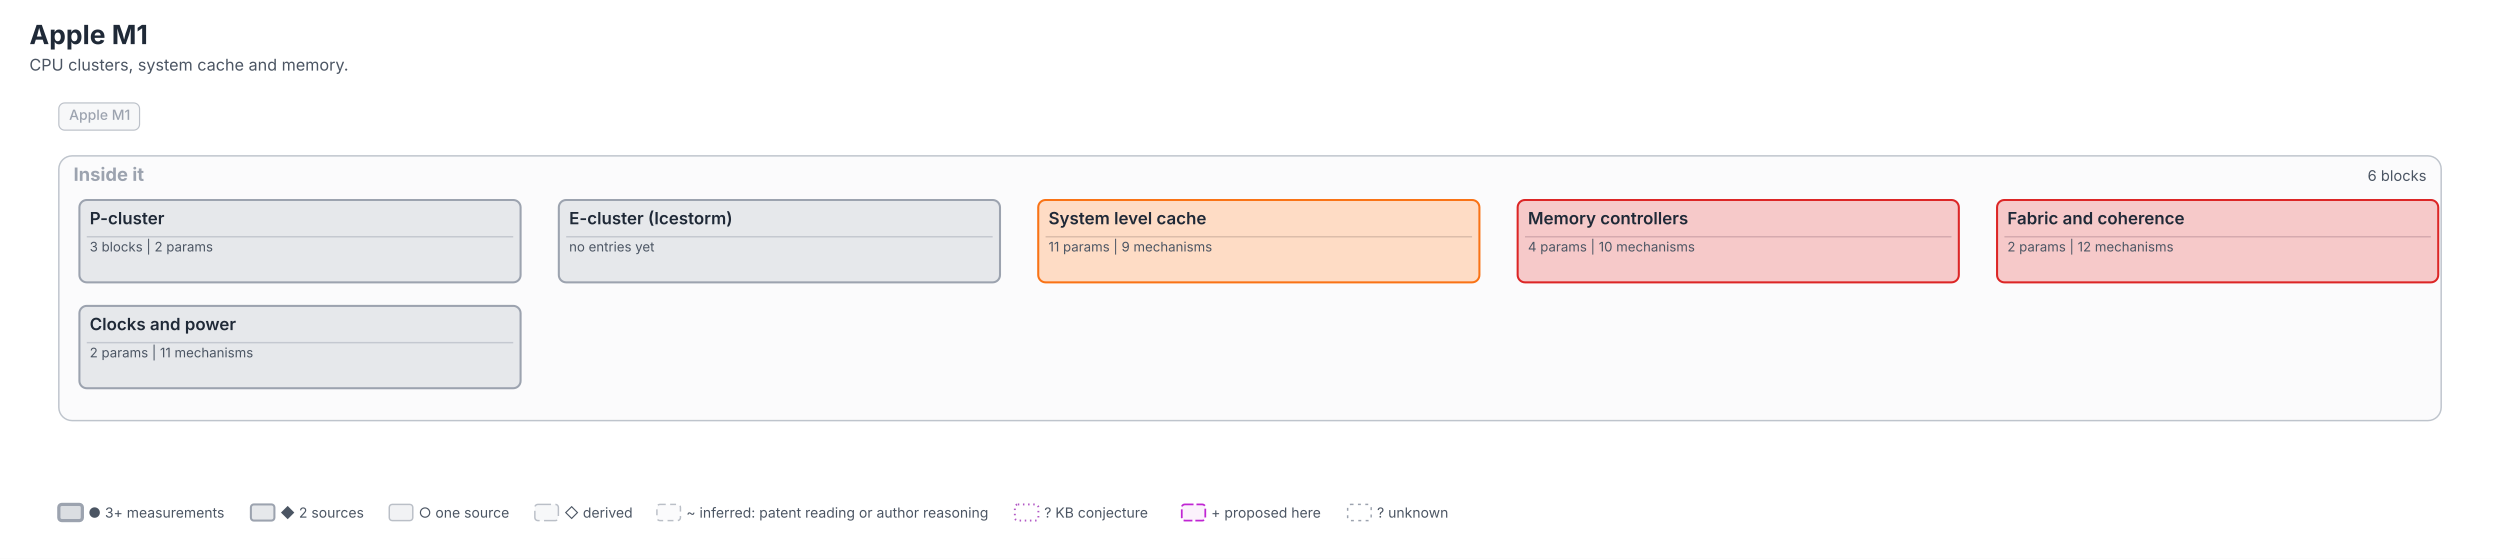
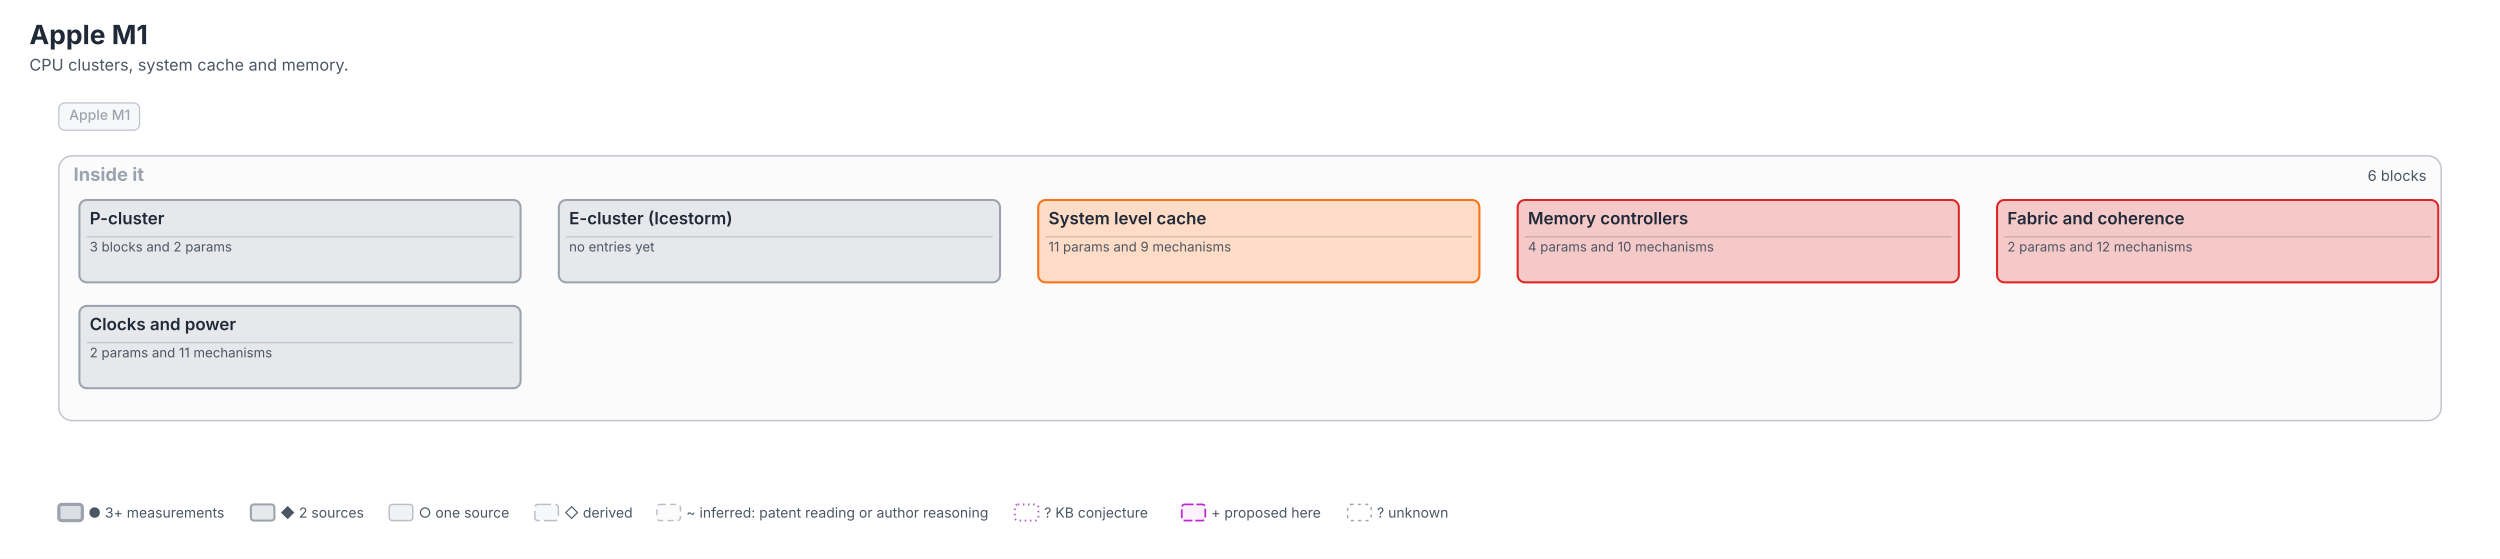
<svg xmlns="http://www.w3.org/2000/svg" viewBox="0 0 1700 380" width="1700" height="380" role="img" aria-label="Apple M1" font-family="Inter, 'Helvetica Neue', Arial, sans-serif" data-kinds="">
  <defs>
    <marker id="arrow" viewBox="0 0 10 10" refX="9" refY="5" markerWidth="9" markerHeight="9" markerUnits="userSpaceOnUse" orient="auto-start-reverse">
      <path d="M0,0 L10,5 L0,10 z" fill="#1f2937" />
    </marker>
    <marker id="arrowrev" viewBox="0 0 10 10" refX="1" refY="5" markerWidth="9" markerHeight="9" markerUnits="userSpaceOnUse" orient="auto-start-reverse">
      <path d="M10,0 L0,5 L10,10 z" fill="#1f2937" />
    </marker>
  </defs>
  <rect x="0" y="0" width="1700" height="380" fill="#ffffff" />
  <text x="20" y="30" font-family="Inter, 'Helvetica Neue', Arial, sans-serif" font-size="18" font-weight="700" fill="#1f2937">Apple M1</text>
  <text x="20" y="48" font-family="Inter, 'Helvetica Neue', Arial, sans-serif" font-size="11" fill="#4b5563">CPU clusters, system cache and memory.</text>
  <rect x="40.0" y="106.0" width="1620.0" height="180.0" rx="9" fill="#fbfbfc" stroke="#bec4cc" stroke-width="1" />
  <text x="50.0" y="123.0" font-family="Inter, 'Helvetica Neue', Arial, sans-serif" font-size="12.5" font-weight="700" fill="#9ca3af" text-anchor="start">Inside it</text>
  <text x="1650.0" y="123.0" font-family="Inter, 'Helvetica Neue', Arial, sans-serif" font-size="10" font-weight="400" fill="#4b5563" text-anchor="end">6 blocks</text>
  <rect x="40.0" y="70.0" width="54.9" height="18.5" rx="4" fill="#f7f8f9" stroke="#bcc1c9" stroke-width="0.8" />
  <rect x="54.0" y="136.0" width="300.0" height="56.0" rx="5" fill="#e6e8eb" stroke="#9ca3af" stroke-width="1.4" />
  <line x1="59.0" y1="161.0" x2="349.0" y2="161.0" stroke="#c4c8d0" stroke-width="1" />
  <rect x="380.0" y="136.0" width="300.0" height="56.0" rx="5" fill="#e6e8eb" stroke="#9ca3af" stroke-width="1.4" />
  <line x1="385.0" y1="161.0" x2="675.0" y2="161.0" stroke="#c4c8d0" stroke-width="1" />
  <rect x="706.0" y="136.0" width="300.0" height="56.0" rx="5" fill="#fedcc5" stroke="#f97316" stroke-width="1.4" />
  <line x1="711.0" y1="161.0" x2="1001.0" y2="161.0" stroke="#dbbcaa" stroke-width="1" />
  <rect x="1032.0" y="136.0" width="300.0" height="56.0" rx="5" fill="#f6c9c9" stroke="#dc2626" stroke-width="1.4" />
  <line x1="1037.0" y1="161.0" x2="1327.0" y2="161.0" stroke="#d4a9ae" stroke-width="1" />
  <rect x="1358.0" y="136.0" width="300.0" height="56.0" rx="5" fill="#f6c9c9" stroke="#dc2626" stroke-width="1.4" />
  <line x1="1363.0" y1="161.0" x2="1653.0" y2="161.0" stroke="#d4a9ae" stroke-width="1" />
  <rect x="54.0" y="208.0" width="300.0" height="56.0" rx="5" fill="#e6e8eb" stroke="#9ca3af" stroke-width="1.4" />
  <line x1="59.0" y1="233.0" x2="349.0" y2="233.0" stroke="#c4c8d0" stroke-width="1" />
  <text x="47.0" y="81.5" font-family="Inter, 'Helvetica Neue', Arial, sans-serif" font-size="9.5" font-weight="500" fill="#9ca3af" text-anchor="start">Apple M1</text>
  <text x="61.0" y="152.5" font-family="Inter, 'Helvetica Neue', Arial, sans-serif" font-size="11.5" font-weight="600" fill="#1f2937" text-anchor="start">P-cluster</text>
-   <text x="61.0" y="171.0" font-family="Inter, 'Helvetica Neue', Arial, sans-serif" font-size="9" font-weight="400" fill="#4b5563" text-anchor="start">3 blocks | 2 params</text>
+   <text x="61.0" y="171.0" font-family="Inter, 'Helvetica Neue', Arial, sans-serif" font-size="9" font-weight="400" fill="#4b5563" text-anchor="start">3 blocks and 2 params</text>
  <text x="387.0" y="152.5" font-family="Inter, 'Helvetica Neue', Arial, sans-serif" font-size="11.5" font-weight="600" fill="#1f2937" text-anchor="start">E-cluster (Icestorm)</text>
  <text x="387.0" y="171.0" font-family="Inter, 'Helvetica Neue', Arial, sans-serif" font-size="9" font-weight="400" fill="#4b5563" text-anchor="start">no entries yet</text>
  <text x="713.0" y="152.5" font-family="Inter, 'Helvetica Neue', Arial, sans-serif" font-size="11.5" font-weight="600" fill="#1f2937" text-anchor="start">System level cache</text>
-   <text x="713.0" y="171.0" font-family="Inter, 'Helvetica Neue', Arial, sans-serif" font-size="9" font-weight="400" fill="#4b5563" text-anchor="start">11 params | 9 mechanisms</text>
+   <text x="713.0" y="171.0" font-family="Inter, 'Helvetica Neue', Arial, sans-serif" font-size="9" font-weight="400" fill="#4b5563" text-anchor="start">11 params and 9 mechanisms</text>
  <text x="1039.0" y="152.5" font-family="Inter, 'Helvetica Neue', Arial, sans-serif" font-size="11.5" font-weight="600" fill="#1f2937" text-anchor="start">Memory controllers</text>
-   <text x="1039.0" y="171.0" font-family="Inter, 'Helvetica Neue', Arial, sans-serif" font-size="9" font-weight="400" fill="#4b5563" text-anchor="start">4 params | 10 mechanisms</text>
+   <text x="1039.0" y="171.0" font-family="Inter, 'Helvetica Neue', Arial, sans-serif" font-size="9" font-weight="400" fill="#4b5563" text-anchor="start">4 params and 10 mechanisms</text>
  <text x="1365.0" y="152.5" font-family="Inter, 'Helvetica Neue', Arial, sans-serif" font-size="11.5" font-weight="600" fill="#1f2937" text-anchor="start">Fabric and coherence</text>
-   <text x="1365.0" y="171.0" font-family="Inter, 'Helvetica Neue', Arial, sans-serif" font-size="9" font-weight="400" fill="#4b5563" text-anchor="start">2 params | 12 mechanisms</text>
+   <text x="1365.0" y="171.0" font-family="Inter, 'Helvetica Neue', Arial, sans-serif" font-size="9" font-weight="400" fill="#4b5563" text-anchor="start">2 params and 12 mechanisms</text>
  <text x="61.0" y="224.5" font-family="Inter, 'Helvetica Neue', Arial, sans-serif" font-size="11.5" font-weight="600" fill="#1f2937" text-anchor="start">Clocks and power</text>
-   <text x="61.0" y="243.0" font-family="Inter, 'Helvetica Neue', Arial, sans-serif" font-size="9" font-weight="400" fill="#4b5563" text-anchor="start">2 params | 11 mechanisms</text>
+   <text x="61.0" y="243.0" font-family="Inter, 'Helvetica Neue', Arial, sans-serif" font-size="9" font-weight="400" fill="#4b5563" text-anchor="start">2 params and 11 mechanisms</text>
  <rect x="40.0" y="343.0" width="16.0" height="11.0" rx="2" fill="#dbdee2" stroke="#9ca3af" stroke-width="2.2" />
  <text x="60.0" y="352.0" font-family="Inter, 'Helvetica Neue', Arial, sans-serif" font-size="9.5" font-weight="400" fill="#4b5563" text-anchor="start">● 3+ measurements</text>
  <rect x="170.6" y="343.0" width="16.0" height="11.0" rx="2" fill="#e6e8eb" stroke="#9ca3af" stroke-width="1.4" />
  <text x="190.6" y="352.0" font-family="Inter, 'Helvetica Neue', Arial, sans-serif" font-size="9.5" font-weight="400" fill="#4b5563" text-anchor="start">◆ 2 sources</text>
  <rect x="264.7" y="343.0" width="16.0" height="11.0" rx="2" fill="#f1f2f4" stroke="#babfc7" stroke-width="1" />
  <text x="284.7" y="352.0" font-family="Inter, 'Helvetica Neue', Arial, sans-serif" font-size="9.5" font-weight="400" fill="#4b5563" text-anchor="start">○ one source</text>
  <rect x="363.7" y="343.0" width="16.0" height="11.0" rx="2" fill="#f7f8f9" stroke="#babfc7" stroke-width="1" stroke-dasharray="9 3" />
  <text x="383.7" y="352.0" font-family="Inter, 'Helvetica Neue', Arial, sans-serif" font-size="9.5" font-weight="400" fill="#4b5563" text-anchor="start">◇ derived</text>
  <rect x="446.7" y="343.0" width="16.0" height="11.0" rx="2" fill="#fbfbfc" stroke="#babfc7" stroke-width="1" stroke-dasharray="4 3" />
  <text x="466.7" y="352.0" font-family="Inter, 'Helvetica Neue', Arial, sans-serif" font-size="9.5" font-weight="400" fill="#4b5563" text-anchor="start">~ inferred: patent reading or author reasoning</text>
  <rect x="690.1" y="343.0" width="16.0" height="11.0" rx="2" fill="none" stroke="#b258c5" stroke-width="1.3" stroke-dasharray="1 2.5" />
  <text x="710.1" y="352.0" font-family="Inter, 'Helvetica Neue', Arial, sans-serif" font-size="9.5" font-weight="400" fill="#4b5563" text-anchor="start">? KB conjecture</text>
  <rect x="803.6" y="343.0" width="16.0" height="11.0" rx="2" fill="#fbf2fc" stroke="#c026d3" stroke-width="1.2" stroke-dasharray="6 2" />
  <text x="823.6" y="352.0" font-family="Inter, 'Helvetica Neue', Arial, sans-serif" font-size="9.5" font-weight="400" fill="#4b5563" text-anchor="start">+ proposed here</text>
  <rect x="916.4" y="343.0" width="16.0" height="11.0" rx="2" fill="none" stroke="#9ca3af" stroke-width="1" stroke-dasharray="2 3" />
  <text x="936.4" y="352.0" font-family="Inter, 'Helvetica Neue', Arial, sans-serif" font-size="9.5" font-weight="400" fill="#4b5563" text-anchor="start">? unknown</text>
  <g class="hot-layer">
    <rect class="hot" data-bid="crumb-chip" data-fig="chip" x="40.0" y="70.0" width="54.9" height="18.5" fill="transparent" stroke="none" pointer-events="all" />
    <rect class="hot" data-bid="kid-pcluster" data-fig="block-pcluster" data-block="pcluster" x="54.0" y="136.0" width="300.0" height="56.0" fill="transparent" stroke="none" pointer-events="all" />
    <rect class="hot" data-bid="kid-ecluster" data-fig="block-ecluster" data-block="ecluster" x="380.0" y="136.0" width="300.0" height="56.0" fill="transparent" stroke="none" pointer-events="all" />
    <rect class="hot" data-bid="kid-slc" data-fig="block-slc" data-block="slc" x="706.0" y="136.0" width="300.0" height="56.0" fill="transparent" stroke="none" pointer-events="all" />
    <rect class="hot" data-bid="kid-memctrl" data-fig="block-memctrl" data-block="memctrl" x="1032.0" y="136.0" width="300.0" height="56.0" fill="transparent" stroke="none" pointer-events="all" />
    <rect class="hot" data-bid="kid-fabric" data-fig="block-fabric" data-block="fabric" x="1358.0" y="136.0" width="300.0" height="56.0" fill="transparent" stroke="none" pointer-events="all" />
    <rect class="hot" data-bid="kid-power" data-fig="block-power" data-block="power" x="54.0" y="208.0" width="300.0" height="56.0" fill="transparent" stroke="none" pointer-events="all" />
    <rect class="hot hot-frame" data-bid="kids-chip" x="40" y="106" width="1620" height="180" fill="transparent" stroke="none" pointer-events="none" />
  </g>
</svg>
